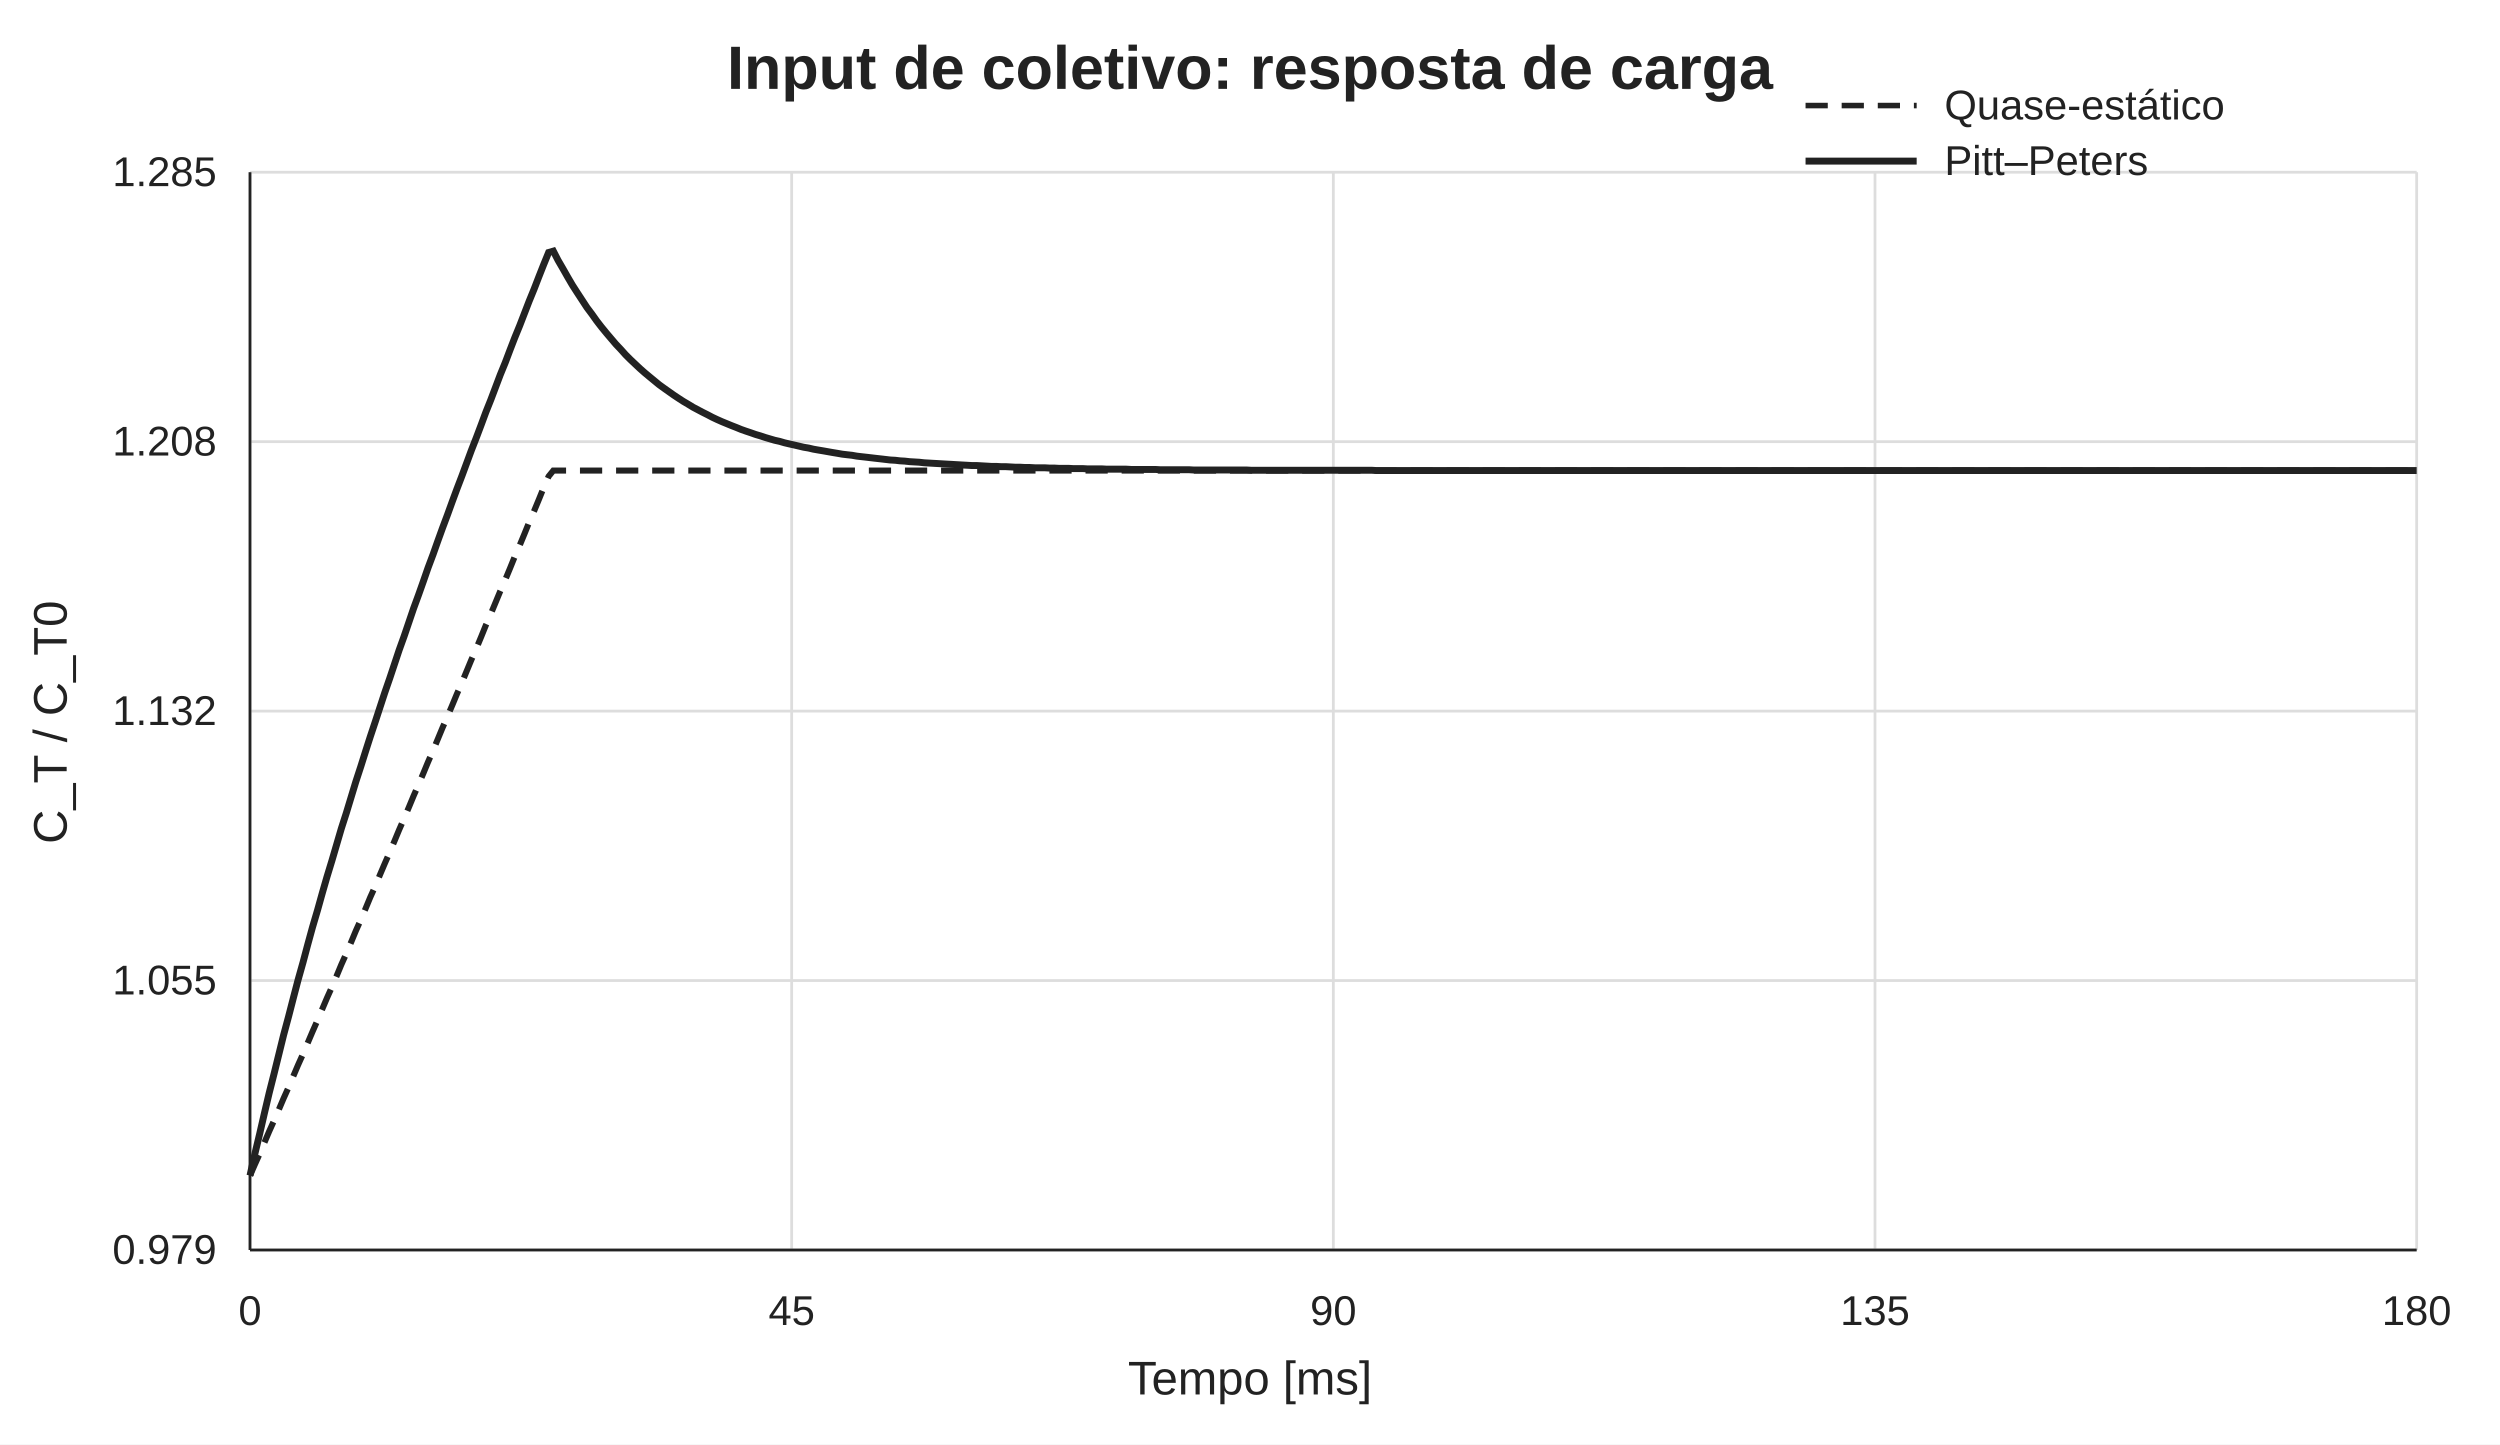
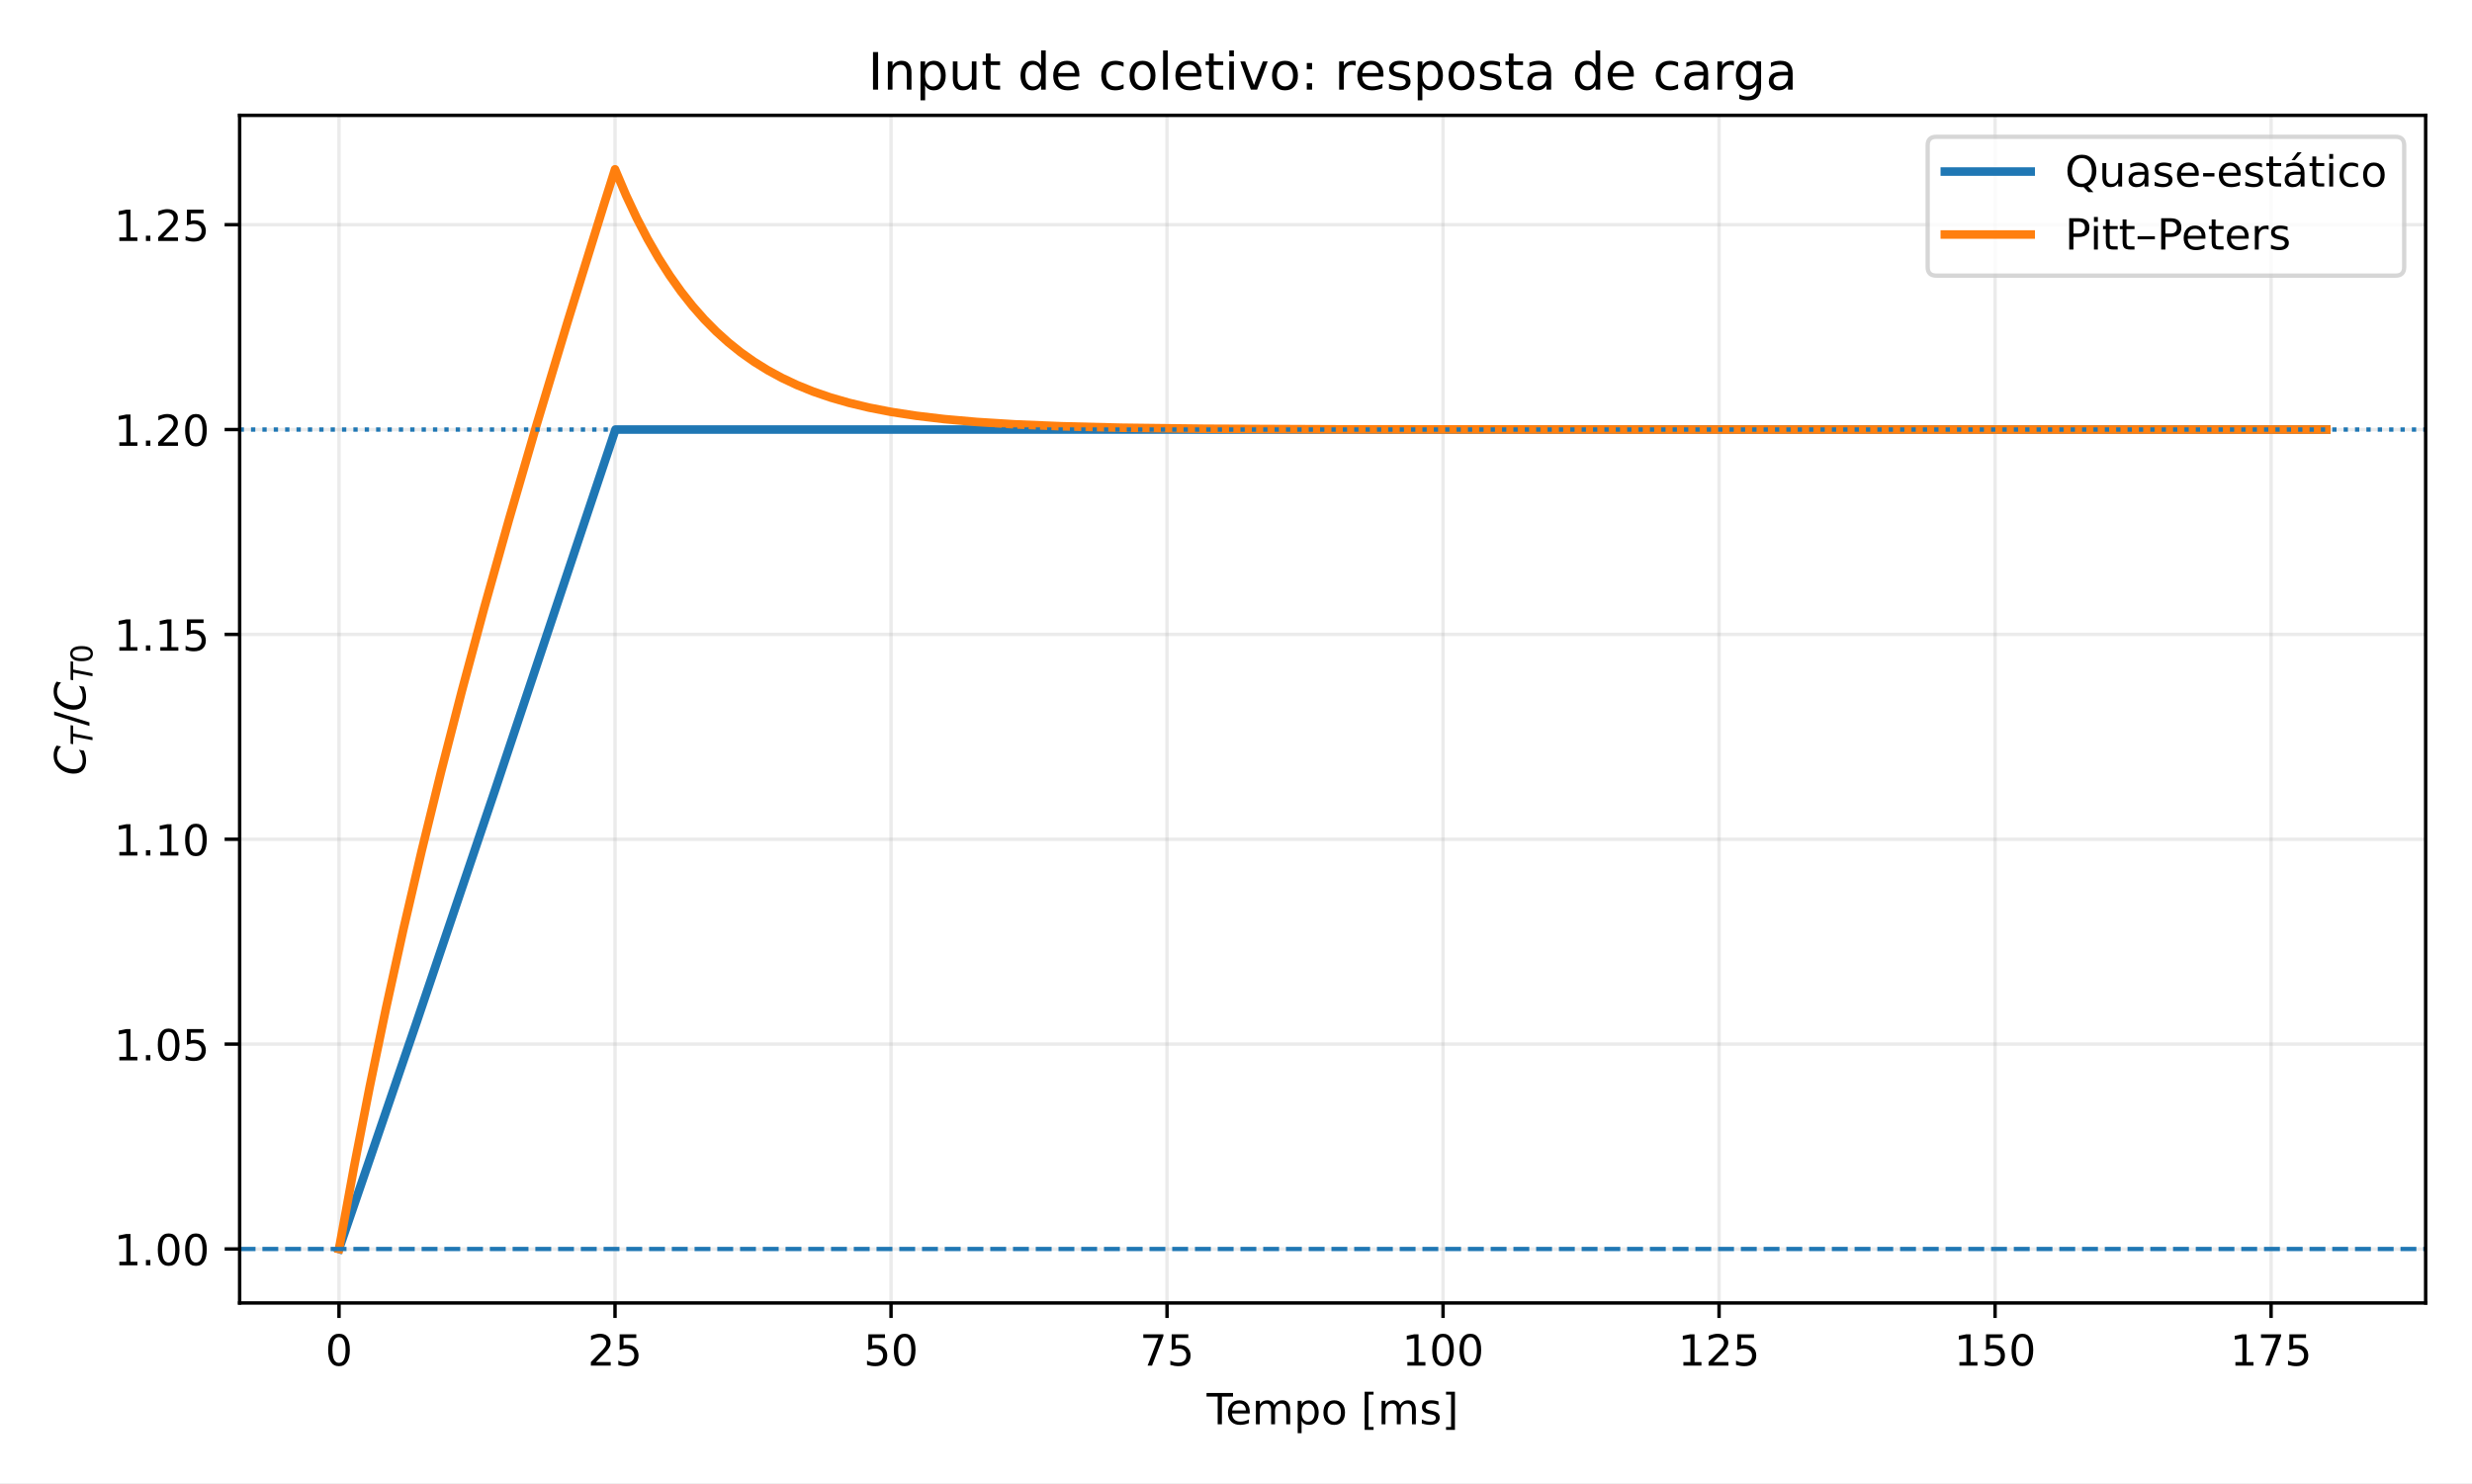
- <svg xmlns="http://www.w3.org/2000/svg" width="900" height="520" viewBox="0 0 900 520">
-   <style>text{font-family:Arial,sans-serif;font-size:15px;fill:#222}.title{font-size:22px;font-weight:600}.lab{font-size:17px}</style>
-   <rect width="100%" height="100%" fill="white" />
-   <text class="title" x="450" y="32" text-anchor="middle">Input de coletivo: resposta de carga</text>
-   <line x1="90" y1="62" x2="90" y2="450" stroke="#ddd" />
-   <text x="90" y="477" text-anchor="middle">0</text>
-   <line x1="90" y1="62" x2="870" y2="62" stroke="#ddd" />
-   <text x="78" y="67" text-anchor="end">1.285</text>
-   <line x1="285" y1="62" x2="285" y2="450" stroke="#ddd" />
-   <text x="285" y="477" text-anchor="middle">45</text>
-   <line x1="90" y1="159" x2="870" y2="159" stroke="#ddd" />
-   <text x="78" y="164" text-anchor="end">1.208</text>
-   <line x1="480" y1="62" x2="480" y2="450" stroke="#ddd" />
-   <text x="480" y="477" text-anchor="middle">90</text>
-   <line x1="90" y1="256" x2="870" y2="256" stroke="#ddd" />
-   <text x="78" y="261" text-anchor="end">1.132</text>
-   <line x1="675" y1="62" x2="675" y2="450" stroke="#ddd" />
-   <text x="675" y="477" text-anchor="middle">135</text>
-   <line x1="90" y1="353" x2="870" y2="353" stroke="#ddd" />
-   <text x="78" y="358" text-anchor="end">1.055</text>
-   <line x1="870" y1="62" x2="870" y2="450" stroke="#ddd" />
-   <text x="870" y="477" text-anchor="middle">180</text>
-   <line x1="90" y1="450" x2="870" y2="450" stroke="#ddd" />
-   <text x="78" y="455" text-anchor="end">0.979</text>
-   <line x1="90" y1="450" x2="870" y2="450" stroke="#222" />
-   <line x1="90" y1="62" x2="90" y2="450" stroke="#222" />
-   <polyline fill="none" stroke="#222" stroke-width="2.2" stroke-dasharray="8 5" points="90.0,423.2 91.7,419.3 93.5,415.3 95.2,411.3 96.9,407.3 98.7,403.3 100.4,399.4 102.1,395.4 103.9,391.4 105.6,387.4 107.3,383.4 109.1,379.4 110.8,375.4 112.5,371.4 114.3,367.3 116.0,363.3 117.7,359.3 119.5,355.3 121.2,351.3 122.9,347.2 124.7,343.2 126.4,339.2 128.1,335.1 129.9,331.1 131.6,327.1 133.3,323.0 135.1,319.0 136.8,314.9 138.5,310.9 140.3,306.8 142.0,302.8 143.7,298.7 145.5,294.6 147.2,290.6 148.9,286.5 150.7,282.4 152.4,278.4 154.1,274.3 155.9,270.2 157.6,266.1 159.3,262.0 161.1,257.9 162.8,253.9 164.5,249.8 166.3,245.7 168.0,241.6 169.7,237.5 171.5,233.4 173.2,229.3 174.9,225.1 176.7,221.0 178.4,216.9 180.1,212.8 181.9,208.7 183.6,204.6 185.3,200.4 187.1,196.3 188.8,192.2 190.5,188.0 192.3,183.9 194.0,179.8 195.7,175.6 197.5,171.5 199.2,169.4 200.9,169.4 202.7,169.4 204.4,169.4 206.1,169.4 207.9,169.4 209.6,169.4 211.3,169.4 213.1,169.4 214.8,169.4 216.5,169.4 218.3,169.4 220.0,169.4 221.7,169.4 223.5,169.4 225.2,169.4 226.9,169.4 228.7,169.4 230.4,169.4 232.1,169.4 233.9,169.4 235.6,169.4 237.3,169.4 239.1,169.4 240.8,169.4 242.5,169.4 244.3,169.4 246.0,169.4 247.7,169.4 249.5,169.4 251.2,169.4 252.9,169.4 254.7,169.4 256.4,169.4 258.1,169.4 259.9,169.4 261.6,169.4 263.3,169.4 265.1,169.4 266.8,169.4 268.5,169.4 270.3,169.4 272.0,169.4 273.7,169.4 275.5,169.4 277.2,169.4 278.9,169.4 280.7,169.4 282.4,169.4 284.1,169.4 285.9,169.4 287.6,169.4 289.3,169.4 291.1,169.4 292.8,169.4 294.5,169.4 296.3,169.4 298.0,169.4 299.7,169.4 301.5,169.4 303.2,169.4 304.9,169.4 306.7,169.4 308.4,169.4 310.1,169.4 311.9,169.4 313.6,169.4 315.3,169.4 317.1,169.4 318.8,169.4 320.5,169.4 322.3,169.4 324.0,169.4 325.7,169.4 327.5,169.4 329.2,169.4 330.9,169.4 332.7,169.4 334.4,169.4 336.1,169.4 337.9,169.4 339.6,169.4 341.3,169.4 343.1,169.4 344.8,169.4 346.5,169.4 348.3,169.4 350.0,169.4 351.7,169.4 353.5,169.4 355.2,169.4 356.9,169.4 358.7,169.4 360.4,169.4 362.1,169.4 363.9,169.4 365.6,169.4 367.3,169.4 369.1,169.4 370.8,169.4 372.5,169.4 374.3,169.4 376.0,169.4 377.7,169.4 379.5,169.4 381.2,169.4 382.9,169.4 384.7,169.4 386.4,169.4 388.1,169.4 389.9,169.4 391.6,169.4 393.3,169.4 395.1,169.4 396.8,169.4 398.5,169.4 400.3,169.4 402.0,169.4 403.7,169.4 405.5,169.4 407.2,169.4 408.9,169.4 410.7,169.4 412.4,169.4 414.1,169.4 415.9,169.4 417.6,169.4 419.3,169.4 421.1,169.4 422.8,169.4 424.5,169.4 426.3,169.4 428.0,169.4 429.7,169.4 431.5,169.4 433.2,169.4 434.9,169.4 436.7,169.4 438.4,169.4 440.1,169.4 441.9,169.4 443.6,169.4 445.3,169.4 447.1,169.4 448.8,169.4 450.5,169.4 452.3,169.4 454.0,169.4 455.7,169.4 457.5,169.4 459.2,169.4 460.9,169.4 462.7,169.4 464.4,169.4 466.1,169.4 467.9,169.4 469.6,169.4 471.3,169.4 473.1,169.4 474.8,169.4 476.5,169.4 478.3,169.4 480.0,169.4 481.7,169.4 483.5,169.4 485.2,169.4 486.9,169.4 488.7,169.4 490.4,169.4 492.1,169.4 493.9,169.4 495.6,169.4 497.3,169.4 499.1,169.4 500.8,169.4 502.5,169.4 504.3,169.4 506.0,169.4 507.7,169.4 509.5,169.4 511.2,169.4 512.9,169.4 514.7,169.4 516.4,169.4 518.1,169.4 519.9,169.4 521.6,169.4 523.3,169.4 525.1,169.4 526.8,169.4 528.5,169.4 530.3,169.4 532.0,169.4 533.7,169.4 535.5,169.4 537.2,169.4 538.9,169.4 540.7,169.4 542.4,169.4 544.1,169.4 545.9,169.4 547.6,169.4 549.3,169.4 551.1,169.4 552.8,169.4 554.5,169.4 556.3,169.4 558.0,169.4 559.7,169.4 561.5,169.4 563.2,169.4 564.9,169.4 566.7,169.4 568.4,169.4 570.1,169.4 571.9,169.4 573.6,169.4 575.3,169.4 577.1,169.4 578.8,169.4 580.5,169.4 582.3,169.4 584.0,169.4 585.7,169.4 587.5,169.4 589.2,169.4 590.9,169.4 592.7,169.4 594.4,169.4 596.1,169.4 597.9,169.4 599.6,169.4 601.3,169.4 603.1,169.4 604.8,169.4 606.5,169.4 608.3,169.4 610.0,169.4 611.7,169.4 613.5,169.4 615.2,169.4 616.9,169.4 618.7,169.4 620.4,169.4 622.1,169.4 623.9,169.4 625.6,169.4 627.3,169.4 629.1,169.4 630.8,169.4 632.5,169.4 634.3,169.4 636.0,169.4 637.7,169.4 639.5,169.4 641.2,169.4 642.9,169.4 644.7,169.4 646.4,169.4 648.1,169.4 649.9,169.4 651.6,169.4 653.3,169.4 655.1,169.4 656.8,169.4 658.5,169.4 660.3,169.4 662.0,169.4 663.7,169.4 665.5,169.4 667.2,169.4 668.9,169.4 670.7,169.4 672.4,169.4 674.1,169.4 675.9,169.4 677.6,169.4 679.3,169.4 681.1,169.4 682.8,169.4 684.5,169.4 686.3,169.4 688.0,169.4 689.7,169.4 691.5,169.4 693.2,169.4 694.9,169.4 696.7,169.4 698.4,169.4 700.1,169.4 701.9,169.4 703.6,169.4 705.3,169.4 707.1,169.4 708.8,169.4 710.5,169.4 712.3,169.4 714.0,169.4 715.7,169.4 717.5,169.4 719.2,169.4 720.9,169.4 722.7,169.4 724.4,169.4 726.1,169.4 727.9,169.4 729.6,169.4 731.3,169.4 733.1,169.4 734.8,169.4 736.5,169.4 738.3,169.4 740.0,169.4 741.7,169.4 743.5,169.4 745.2,169.4 746.9,169.4 748.7,169.4 750.4,169.4 752.1,169.4 753.9,169.4 755.6,169.4 757.3,169.4 759.1,169.4 760.8,169.4 762.5,169.4 764.3,169.4 766.0,169.4 767.7,169.4 769.5,169.4 771.2,169.4 772.9,169.4 774.7,169.4 776.4,169.4 778.1,169.4 779.9,169.4 781.6,169.4 783.3,169.4 785.1,169.4 786.8,169.4 788.5,169.4 790.3,169.4 792.0,169.4 793.7,169.4 795.5,169.4 797.2,169.4 798.9,169.4 800.7,169.4 802.4,169.4 804.1,169.4 805.9,169.4 807.6,169.4 809.3,169.4 811.1,169.4 812.8,169.4 814.5,169.4 816.3,169.4 818.0,169.4 819.7,169.4 821.5,169.4 823.2,169.4 824.9,169.4 826.7,169.4 828.4,169.4 830.1,169.4 831.9,169.4 833.6,169.4 835.3,169.4 837.1,169.4 838.8,169.4 840.5,169.4 842.3,169.4 844.0,169.4 845.7,169.4 847.5,169.4 849.2,169.4 850.9,169.4 852.7,169.4 854.4,169.4 856.1,169.4 857.9,169.4 859.6,169.4 861.3,169.4 863.1,169.4 864.8,169.4 866.5,169.4 868.3,169.4 870.0,169.4" />
-   <polyline fill="none" stroke="#222" stroke-width="2.5" points="90.0,423.2 91.7,415.6 93.5,408.1 95.2,400.7 96.9,393.5 98.7,386.4 100.4,379.5 102.1,372.6 103.9,365.9 105.6,359.3 107.3,352.8 109.1,346.4 110.8,340.0 112.5,333.8 114.3,327.7 116.0,321.6 117.7,315.7 119.5,309.8 121.2,304.0 122.9,298.2 124.7,292.6 126.4,287.0 128.1,281.4 129.9,275.9 131.6,270.5 133.3,265.2 135.1,259.8 136.8,254.6 138.5,249.4 140.3,244.2 142.0,239.1 143.7,234.0 145.5,229.0 147.2,224.0 148.9,219.0 150.7,214.1 152.4,209.3 154.1,204.4 155.9,199.6 157.6,194.8 159.3,190.1 161.1,185.3 162.8,180.6 164.5,176.0 166.3,171.3 168.0,166.7 169.7,162.1 171.5,157.5 173.2,153.0 174.9,148.4 176.7,143.9 178.4,139.4 180.1,134.9 181.9,130.5 183.6,126.0 185.3,121.6 187.1,117.2 188.8,112.8 190.5,108.4 192.3,104.0 194.0,99.6 195.7,95.3 197.5,90.9 199.2,90.4 200.9,93.7 202.7,96.8 204.4,99.8 206.1,102.7 207.9,105.5 209.6,108.1 211.3,110.7 213.1,113.1 214.8,115.5 216.5,117.7 218.3,119.9 220.0,121.9 221.7,123.9 223.5,125.8 225.2,127.7 226.9,129.4 228.7,131.1 230.4,132.7 232.1,134.2 233.9,135.7 235.6,137.1 237.3,138.5 239.1,139.8 240.8,141.0 242.5,142.2 244.3,143.4 246.0,144.5 247.7,145.5 249.5,146.6 251.2,147.5 252.9,148.4 254.7,149.3 256.4,150.2 258.1,151.0 259.9,151.8 261.6,152.5 263.3,153.2 265.1,153.9 266.8,154.6 268.5,155.2 270.3,155.8 272.0,156.4 273.7,156.9 275.5,157.5 277.2,158.0 278.9,158.5 280.7,158.9 282.4,159.4 284.1,159.8 285.9,160.2 287.6,160.6 289.3,161.0 291.1,161.3 292.8,161.7 294.5,162.0 296.3,162.3 298.0,162.6 299.7,162.9 301.5,163.2 303.2,163.5 304.9,163.7 306.7,163.9 308.4,164.2 310.1,164.4 311.9,164.6 313.6,164.8 315.3,165.0 317.1,165.2 318.8,165.4 320.5,165.6 322.3,165.7 324.0,165.9 325.7,166.0 327.5,166.2 329.2,166.3 330.9,166.4 332.7,166.6 334.4,166.7 336.1,166.8 337.9,166.9 339.6,167.0 341.3,167.1 343.1,167.2 344.8,167.3 346.5,167.4 348.3,167.5 350.0,167.6 351.7,167.6 353.5,167.7 355.2,167.8 356.9,167.9 358.7,167.9 360.4,168.0 362.1,168.0 363.9,168.1 365.6,168.2 367.3,168.2 369.1,168.3 370.8,168.3 372.5,168.4 374.3,168.4 376.0,168.4 377.7,168.5 379.5,168.5 381.2,168.6 382.9,168.6 384.7,168.6 386.4,168.7 388.1,168.7 389.9,168.7 391.6,168.8 393.3,168.8 395.1,168.8 396.8,168.8 398.5,168.9 400.3,168.9 402.0,168.9 403.7,168.9 405.5,168.9 407.2,169.0 408.9,169.0 410.7,169.0 412.4,169.0 414.1,169.0 415.9,169.0 417.6,169.1 419.3,169.1 421.1,169.1 422.8,169.1 424.5,169.1 426.3,169.1 428.0,169.1 429.7,169.2 431.5,169.2 433.2,169.2 434.9,169.2 436.7,169.2 438.4,169.2 440.1,169.2 441.9,169.2 443.6,169.2 445.3,169.2 447.1,169.2 448.8,169.2 450.5,169.3 452.3,169.3 454.0,169.3 455.7,169.3 457.5,169.3 459.2,169.3 460.9,169.3 462.7,169.3 464.4,169.3 466.1,169.3 467.9,169.3 469.6,169.3 471.3,169.3 473.1,169.3 474.8,169.3 476.5,169.3 478.3,169.3 480.0,169.3 481.7,169.3 483.5,169.3 485.2,169.3 486.9,169.3 488.7,169.3 490.4,169.3 492.1,169.3 493.9,169.3 495.6,169.4 497.3,169.4 499.1,169.4 500.8,169.4 502.5,169.4 504.3,169.4 506.0,169.4 507.7,169.4 509.5,169.4 511.2,169.4 512.9,169.4 514.7,169.4 516.4,169.4 518.1,169.4 519.9,169.4 521.6,169.4 523.3,169.4 525.1,169.4 526.8,169.4 528.5,169.4 530.3,169.4 532.0,169.4 533.7,169.4 535.5,169.4 537.2,169.4 538.9,169.4 540.7,169.4 542.4,169.4 544.1,169.4 545.9,169.4 547.6,169.4 549.3,169.4 551.1,169.4 552.8,169.4 554.5,169.4 556.3,169.4 558.0,169.4 559.7,169.4 561.5,169.4 563.2,169.4 564.9,169.4 566.7,169.4 568.4,169.4 570.1,169.4 571.9,169.4 573.6,169.4 575.3,169.4 577.1,169.4 578.8,169.4 580.5,169.4 582.3,169.4 584.0,169.4 585.7,169.4 587.5,169.4 589.2,169.4 590.9,169.4 592.7,169.4 594.4,169.4 596.1,169.4 597.9,169.4 599.6,169.4 601.3,169.4 603.1,169.4 604.8,169.4 606.5,169.4 608.3,169.4 610.0,169.4 611.7,169.4 613.5,169.4 615.2,169.4 616.9,169.4 618.7,169.4 620.4,169.4 622.1,169.4 623.9,169.4 625.6,169.4 627.3,169.4 629.1,169.4 630.8,169.4 632.5,169.4 634.3,169.4 636.0,169.4 637.7,169.4 639.5,169.4 641.2,169.4 642.9,169.4 644.7,169.4 646.4,169.4 648.1,169.4 649.9,169.4 651.6,169.4 653.3,169.4 655.1,169.4 656.8,169.4 658.5,169.4 660.3,169.4 662.0,169.4 663.7,169.4 665.5,169.4 667.2,169.4 668.9,169.4 670.7,169.4 672.4,169.4 674.1,169.4 675.9,169.4 677.6,169.4 679.3,169.4 681.1,169.4 682.8,169.4 684.5,169.4 686.3,169.4 688.0,169.4 689.7,169.4 691.5,169.4 693.2,169.4 694.9,169.4 696.7,169.4 698.4,169.4 700.1,169.4 701.9,169.4 703.6,169.4 705.3,169.4 707.1,169.4 708.8,169.4 710.5,169.4 712.3,169.4 714.0,169.4 715.7,169.4 717.5,169.4 719.2,169.4 720.9,169.4 722.7,169.4 724.4,169.4 726.1,169.4 727.9,169.4 729.6,169.4 731.3,169.4 733.1,169.4 734.8,169.4 736.5,169.4 738.3,169.4 740.0,169.4 741.7,169.4 743.5,169.4 745.2,169.4 746.9,169.4 748.7,169.4 750.4,169.4 752.1,169.4 753.9,169.4 755.6,169.4 757.3,169.4 759.1,169.4 760.8,169.4 762.5,169.4 764.3,169.4 766.0,169.4 767.7,169.4 769.5,169.4 771.2,169.4 772.9,169.4 774.7,169.4 776.4,169.4 778.1,169.4 779.9,169.4 781.6,169.4 783.3,169.4 785.1,169.4 786.8,169.4 788.5,169.4 790.3,169.4 792.0,169.4 793.7,169.4 795.5,169.4 797.2,169.4 798.9,169.4 800.7,169.4 802.4,169.4 804.1,169.4 805.9,169.4 807.6,169.4 809.3,169.4 811.1,169.4 812.8,169.4 814.5,169.4 816.3,169.4 818.0,169.4 819.7,169.4 821.5,169.4 823.2,169.4 824.9,169.4 826.7,169.4 828.4,169.4 830.1,169.4 831.9,169.4 833.6,169.4 835.3,169.4 837.1,169.4 838.8,169.4 840.5,169.4 842.3,169.4 844.0,169.4 845.7,169.4 847.5,169.4 849.2,169.4 850.9,169.4 852.7,169.4 854.4,169.4 856.1,169.4 857.9,169.4 859.6,169.4 861.3,169.4 863.1,169.4 864.8,169.4 866.5,169.4 868.3,169.4 870.0,169.4" />
-   <text class="lab" x="450" y="502" text-anchor="middle">Tempo [ms]</text>
-   <text class="lab" transform="translate(24 260) rotate(-90)" text-anchor="middle">C_T / C_T0</text>
-   <line x1="650" y1="38" x2="690" y2="38" stroke="#222" stroke-width="2" stroke-dasharray="8 5" />
-   <text x="700" y="43">Quase-estático</text>
-   <line x1="650" y1="58" x2="690" y2="58" stroke="#222" stroke-width="2.5" />
-   <text x="700" y="63">Pitt–Peters</text>
+ <svg xmlns="http://www.w3.org/2000/svg" xmlns:xlink="http://www.w3.org/1999/xlink" width="576pt" height="345.6pt" viewBox="0 0 576 345.6" version="1.1">
+   <defs>
+     <style type="text/css">*{stroke-linejoin: round; stroke-linecap: butt}</style>
+   </defs>
+   <g id="figure_1">
+     <g id="patch_1">
+       <path d="M 0 345.6  L 576 345.6  L 576 0  L 0 0  z " style="fill: #ffffff" />
+     </g>
+     <g id="axes_1">
+       <g id="patch_2">
+         <path d="M 55.838 303.64  L 565.2 303.64  L 565.2 26.88  L 55.838 26.88  z " style="fill: #ffffff" />
+       </g>
+       <g id="matplotlib.axis_1">
+         <g id="xtick_1">
+           <g id="line2d_1">
+             <path d="M 78.991 303.64  L 78.991 26.88  " clip-path="url(#pd237c1ac5c)" style="fill: none; stroke: #b0b0b0; stroke-opacity: 0.25; stroke-width: 0.8; stroke-linecap: square" />
+           </g>
+           <g id="line2d_2">
+             <defs>
+               <path id="mcfac08d6e6" d="M 0 0  L 0 3.5  " style="stroke: #000000; stroke-width: 0.8" />
+             </defs>
+             <g>
+               <use xlink:href="#mcfac08d6e6" x="78.991" y="303.64" style="stroke: #000000; stroke-width: 0.8" />
+             </g>
+           </g>
+           <g id="text_1">
+             <text style="font-size: 10px; font-family: 'DejaVu Sans', 'Bitstream Vera Sans', 'Computer Modern Sans Serif', 'Lucida Grande', 'Verdana', 'Geneva', 'Lucid', 'Arial', 'Helvetica', 'Avant Garde', sans-serif; text-anchor: middle" x="78.991" y="318.238" transform="rotate(-0 78.99082 318.2384)">0</text>
+           </g>
+         </g>
+         <g id="xtick_2">
+           <g id="line2d_3">
+             <path d="M 143.304 303.64  L 143.304 26.88  " clip-path="url(#pd237c1ac5c)" style="fill: none; stroke: #b0b0b0; stroke-opacity: 0.25; stroke-width: 0.8; stroke-linecap: square" />
+           </g>
+           <g id="line2d_4">
+             <g>
+               <use xlink:href="#mcfac08d6e6" x="143.304" y="303.64" style="stroke: #000000; stroke-width: 0.8" />
+             </g>
+           </g>
+           <g id="text_2">
+             <text style="font-size: 10px; font-family: 'DejaVu Sans', 'Bitstream Vera Sans', 'Computer Modern Sans Serif', 'Lucida Grande', 'Verdana', 'Geneva', 'Lucid', 'Arial', 'Helvetica', 'Avant Garde', sans-serif; text-anchor: middle" x="143.304" y="318.238" transform="rotate(-0 143.3042 318.2384)">25</text>
+           </g>
+         </g>
+         <g id="xtick_3">
+           <g id="line2d_5">
+             <path d="M 207.618 303.64  L 207.618 26.88  " clip-path="url(#pd237c1ac5c)" style="fill: none; stroke: #b0b0b0; stroke-opacity: 0.25; stroke-width: 0.8; stroke-linecap: square" />
+           </g>
+           <g id="line2d_6">
+             <g>
+               <use xlink:href="#mcfac08d6e6" x="207.618" y="303.64" style="stroke: #000000; stroke-width: 0.8" />
+             </g>
+           </g>
+           <g id="text_3">
+             <text style="font-size: 10px; font-family: 'DejaVu Sans', 'Bitstream Vera Sans', 'Computer Modern Sans Serif', 'Lucida Grande', 'Verdana', 'Geneva', 'Lucid', 'Arial', 'Helvetica', 'Avant Garde', sans-serif; text-anchor: middle" x="207.618" y="318.238" transform="rotate(-0 207.6176 318.2384)">50</text>
+           </g>
+         </g>
+         <g id="xtick_4">
+           <g id="line2d_7">
+             <path d="M 271.931 303.64  L 271.931 26.88  " clip-path="url(#pd237c1ac5c)" style="fill: none; stroke: #b0b0b0; stroke-opacity: 0.25; stroke-width: 0.8; stroke-linecap: square" />
+           </g>
+           <g id="line2d_8">
+             <g>
+               <use xlink:href="#mcfac08d6e6" x="271.931" y="303.64" style="stroke: #000000; stroke-width: 0.8" />
+             </g>
+           </g>
+           <g id="text_4">
+             <text style="font-size: 10px; font-family: 'DejaVu Sans', 'Bitstream Vera Sans', 'Computer Modern Sans Serif', 'Lucida Grande', 'Verdana', 'Geneva', 'Lucid', 'Arial', 'Helvetica', 'Avant Garde', sans-serif; text-anchor: middle" x="271.931" y="318.238" transform="rotate(-0 271.931 318.2384)">75</text>
+           </g>
+         </g>
+         <g id="xtick_5">
+           <g id="line2d_9">
+             <path d="M 336.244 303.64  L 336.244 26.88  " clip-path="url(#pd237c1ac5c)" style="fill: none; stroke: #b0b0b0; stroke-opacity: 0.25; stroke-width: 0.8; stroke-linecap: square" />
+           </g>
+           <g id="line2d_10">
+             <g>
+               <use xlink:href="#mcfac08d6e6" x="336.244" y="303.64" style="stroke: #000000; stroke-width: 0.8" />
+             </g>
+           </g>
+           <g id="text_5">
+             <text style="font-size: 10px; font-family: 'DejaVu Sans', 'Bitstream Vera Sans', 'Computer Modern Sans Serif', 'Lucida Grande', 'Verdana', 'Geneva', 'Lucid', 'Arial', 'Helvetica', 'Avant Garde', sans-serif; text-anchor: middle" x="336.244" y="318.238" transform="rotate(-0 336.2444 318.2384)">100</text>
+           </g>
+         </g>
+         <g id="xtick_6">
+           <g id="line2d_11">
+             <path d="M 400.558 303.64  L 400.558 26.88  " clip-path="url(#pd237c1ac5c)" style="fill: none; stroke: #b0b0b0; stroke-opacity: 0.25; stroke-width: 0.8; stroke-linecap: square" />
+           </g>
+           <g id="line2d_12">
+             <g>
+               <use xlink:href="#mcfac08d6e6" x="400.558" y="303.64" style="stroke: #000000; stroke-width: 0.8" />
+             </g>
+           </g>
+           <g id="text_6">
+             <text style="font-size: 10px; font-family: 'DejaVu Sans', 'Bitstream Vera Sans', 'Computer Modern Sans Serif', 'Lucida Grande', 'Verdana', 'Geneva', 'Lucid', 'Arial', 'Helvetica', 'Avant Garde', sans-serif; text-anchor: middle" x="400.558" y="318.238" transform="rotate(-0 400.5577 318.2384)">125</text>
+           </g>
+         </g>
+         <g id="xtick_7">
+           <g id="line2d_13">
+             <path d="M 464.871 303.64  L 464.871 26.88  " clip-path="url(#pd237c1ac5c)" style="fill: none; stroke: #b0b0b0; stroke-opacity: 0.25; stroke-width: 0.8; stroke-linecap: square" />
+           </g>
+           <g id="line2d_14">
+             <g>
+               <use xlink:href="#mcfac08d6e6" x="464.871" y="303.64" style="stroke: #000000; stroke-width: 0.8" />
+             </g>
+           </g>
+           <g id="text_7">
+             <text style="font-size: 10px; font-family: 'DejaVu Sans', 'Bitstream Vera Sans', 'Computer Modern Sans Serif', 'Lucida Grande', 'Verdana', 'Geneva', 'Lucid', 'Arial', 'Helvetica', 'Avant Garde', sans-serif; text-anchor: middle" x="464.871" y="318.238" transform="rotate(-0 464.8711 318.2384)">150</text>
+           </g>
+         </g>
+         <g id="xtick_8">
+           <g id="line2d_15">
+             <path d="M 529.185 303.64  L 529.185 26.88  " clip-path="url(#pd237c1ac5c)" style="fill: none; stroke: #b0b0b0; stroke-opacity: 0.25; stroke-width: 0.8; stroke-linecap: square" />
+           </g>
+           <g id="line2d_16">
+             <g>
+               <use xlink:href="#mcfac08d6e6" x="529.185" y="303.64" style="stroke: #000000; stroke-width: 0.8" />
+             </g>
+           </g>
+           <g id="text_8">
+             <text style="font-size: 10px; font-family: 'DejaVu Sans', 'Bitstream Vera Sans', 'Computer Modern Sans Serif', 'Lucida Grande', 'Verdana', 'Geneva', 'Lucid', 'Arial', 'Helvetica', 'Avant Garde', sans-serif; text-anchor: middle" x="529.185" y="318.238" transform="rotate(-0 529.1845 318.2384)">175</text>
+           </g>
+         </g>
+         <g id="text_9">
+           <text style="font-size: 10px; font-family: 'DejaVu Sans', 'Bitstream Vera Sans', 'Computer Modern Sans Serif', 'Lucida Grande', 'Verdana', 'Geneva', 'Lucid', 'Arial', 'Helvetica', 'Avant Garde', sans-serif; text-anchor: middle" x="310.519" y="331.917" transform="rotate(-0 310.519 331.9166)">Tempo [ms]</text>
+         </g>
+       </g>
+       <g id="matplotlib.axis_2">
+         <g id="ytick_1">
+           <g id="line2d_17">
+             <path d="M 55.838 291.06  L 565.2 291.06  " clip-path="url(#pd237c1ac5c)" style="fill: none; stroke: #b0b0b0; stroke-opacity: 0.25; stroke-width: 0.8; stroke-linecap: square" />
+           </g>
+           <g id="line2d_18">
+             <defs>
+               <path id="ma98d437741" d="M 0 0  L -3.5 0  " style="stroke: #000000; stroke-width: 0.8" />
+             </defs>
+             <g>
+               <use xlink:href="#ma98d437741" x="55.838" y="291.06" style="stroke: #000000; stroke-width: 0.8" />
+             </g>
+           </g>
+           <g id="text_10">
+             <text style="font-size: 10px; font-family: 'DejaVu Sans', 'Bitstream Vera Sans', 'Computer Modern Sans Serif', 'Lucida Grande', 'Verdana', 'Geneva', 'Lucid', 'Arial', 'Helvetica', 'Avant Garde', sans-serif; text-anchor: end" x="48.838" y="294.859" transform="rotate(-0 48.838 294.8592)">1.00</text>
+           </g>
+         </g>
+         <g id="ytick_2">
+           <g id="line2d_19">
+             <path d="M 55.838 243.321  L 565.2 243.321  " clip-path="url(#pd237c1ac5c)" style="fill: none; stroke: #b0b0b0; stroke-opacity: 0.25; stroke-width: 0.8; stroke-linecap: square" />
+           </g>
+           <g id="line2d_20">
+             <g>
+               <use xlink:href="#ma98d437741" x="55.838" y="243.321" style="stroke: #000000; stroke-width: 0.8" />
+             </g>
+           </g>
+           <g id="text_11">
+             <text style="font-size: 10px; font-family: 'DejaVu Sans', 'Bitstream Vera Sans', 'Computer Modern Sans Serif', 'Lucida Grande', 'Verdana', 'Geneva', 'Lucid', 'Arial', 'Helvetica', 'Avant Garde', sans-serif; text-anchor: end" x="48.838" y="247.12" transform="rotate(-0 48.838 247.1198)">1.05</text>
+           </g>
+         </g>
+         <g id="ytick_3">
+           <g id="line2d_21">
+             <path d="M 55.838 195.581  L 565.2 195.581  " clip-path="url(#pd237c1ac5c)" style="fill: none; stroke: #b0b0b0; stroke-opacity: 0.25; stroke-width: 0.8; stroke-linecap: square" />
+           </g>
+           <g id="line2d_22">
+             <g>
+               <use xlink:href="#ma98d437741" x="55.838" y="195.581" style="stroke: #000000; stroke-width: 0.8" />
+             </g>
+           </g>
+           <g id="text_12">
+             <text style="font-size: 10px; font-family: 'DejaVu Sans', 'Bitstream Vera Sans', 'Computer Modern Sans Serif', 'Lucida Grande', 'Verdana', 'Geneva', 'Lucid', 'Arial', 'Helvetica', 'Avant Garde', sans-serif; text-anchor: end" x="48.838" y="199.38" transform="rotate(-0 48.838 199.3804)">1.10</text>
+           </g>
+         </g>
+         <g id="ytick_4">
+           <g id="line2d_23">
+             <path d="M 55.838 147.842  L 565.2 147.842  " clip-path="url(#pd237c1ac5c)" style="fill: none; stroke: #b0b0b0; stroke-opacity: 0.25; stroke-width: 0.8; stroke-linecap: square" />
+           </g>
+           <g id="line2d_24">
+             <g>
+               <use xlink:href="#ma98d437741" x="55.838" y="147.842" style="stroke: #000000; stroke-width: 0.8" />
+             </g>
+           </g>
+           <g id="text_13">
+             <text style="font-size: 10px; font-family: 'DejaVu Sans', 'Bitstream Vera Sans', 'Computer Modern Sans Serif', 'Lucida Grande', 'Verdana', 'Geneva', 'Lucid', 'Arial', 'Helvetica', 'Avant Garde', sans-serif; text-anchor: end" x="48.838" y="151.641" transform="rotate(-0 48.838 151.6409)">1.15</text>
+           </g>
+         </g>
+         <g id="ytick_5">
+           <g id="line2d_25">
+             <path d="M 55.838 100.102  L 565.2 100.102  " clip-path="url(#pd237c1ac5c)" style="fill: none; stroke: #b0b0b0; stroke-opacity: 0.25; stroke-width: 0.8; stroke-linecap: square" />
+           </g>
+           <g id="line2d_26">
+             <g>
+               <use xlink:href="#ma98d437741" x="55.838" y="100.102" style="stroke: #000000; stroke-width: 0.8" />
+             </g>
+           </g>
+           <g id="text_14">
+             <text style="font-size: 10px; font-family: 'DejaVu Sans', 'Bitstream Vera Sans', 'Computer Modern Sans Serif', 'Lucida Grande', 'Verdana', 'Geneva', 'Lucid', 'Arial', 'Helvetica', 'Avant Garde', sans-serif; text-anchor: end" x="48.838" y="103.901" transform="rotate(-0 48.838 103.9015)">1.20</text>
+           </g>
+         </g>
+         <g id="ytick_6">
+           <g id="line2d_27">
+             <path d="M 55.838 52.363  L 565.2 52.363  " clip-path="url(#pd237c1ac5c)" style="fill: none; stroke: #b0b0b0; stroke-opacity: 0.25; stroke-width: 0.8; stroke-linecap: square" />
+           </g>
+           <g id="line2d_28">
+             <g>
+               <use xlink:href="#ma98d437741" x="55.838" y="52.363" style="stroke: #000000; stroke-width: 0.8" />
+             </g>
+           </g>
+           <g id="text_15">
+             <text style="font-size: 10px; font-family: 'DejaVu Sans', 'Bitstream Vera Sans', 'Computer Modern Sans Serif', 'Lucida Grande', 'Verdana', 'Geneva', 'Lucid', 'Arial', 'Helvetica', 'Avant Garde', sans-serif; text-anchor: end" x="48.838" y="56.162" transform="rotate(-0 48.838 56.16207)">1.25</text>
+           </g>
+         </g>
+         <g id="text_16">
+           <g transform="translate(20.49269 180.71) rotate(-90)">
+             <text>
+               <tspan x="0" y="-0.578" style="font-style: oblique; font-size: 10px; font-family: 'DejaVu Sans'">C</tspan>
+               <tspan x="14.901" y="-0.578" style="font-style: oblique; font-size: 10px; font-family: 'DejaVu Sans'">C</tspan>
+               <tspan x="6.982" y="1.062" style="font-style: oblique; font-size: 7px; font-family: 'DejaVu Sans'">T</tspan>
+               <tspan x="21.883" y="1.062" style="font-style: oblique; font-size: 7px; font-family: 'DejaVu Sans'">T</tspan>
+               <tspan x="11.532" y="-0.578" style="font-size: 10px; font-family: 'DejaVu Sans'">/</tspan>
+               <tspan x="26.159" y="1.062" style="font-size: 7px; font-family: 'DejaVu Sans'">0</tspan>
+             </text>
+           </g>
+         </g>
+       </g>
+       <g id="line2d_29">
+         <path d="M 78.991 291.06  L 96.947 238.582  L 115.418 183.91  L 134.352 127.169  L 143.407 100.102  L 542.047 100.102  L 542.047 100.102  " clip-path="url(#pd237c1ac5c)" style="fill: none; stroke: #1f77b4; stroke-width: 2; stroke-linecap: square" />
+       </g>
+       <g id="line2d_30">
+         <path d="M 78.991 291.06  L 82.489 271.96  L 86.142 253.262  L 89.95 234.932  L 93.963 216.705  L 98.233 198.353  L 102.761 179.883  L 107.597 161.087  L 112.845 141.589  L 118.608 121.046  L 124.988 99.136  L 132.242 75.036  L 140.68 47.799  L 143.304 39.46  L 143.356 39.587  L 145.877 45.516  L 148.398 50.881  L 150.919 55.734  L 153.491 60.205  L 156.064 64.235  L 158.688 67.935  L 161.363 71.322  L 164.09 74.414  L 166.869 77.227  L 169.698 79.779  L 172.631 82.128  L 175.667 84.276  L 178.857 86.26  L 182.201 88.075  L 185.7 89.722  L 189.455 91.241  L 193.469 92.62  L 197.791 93.867  L 202.524 94.997  L 207.72 96.003  L 213.483 96.889  L 220.017 97.665  L 227.58 98.333  L 236.481 98.888  L 247.389 99.337  L 261.384 99.679  L 280.832 99.917  L 312.371 100.054  L 388.878 100.1  L 542.047 100.102  L 542.047 100.102  " clip-path="url(#pd237c1ac5c)" style="fill: none; stroke: #ff7f0e; stroke-width: 2; stroke-linecap: square" />
+       </g>
+       <g id="line2d_31">
+         <path d="M 55.838 291.06  L 565.2 291.06  " clip-path="url(#pd237c1ac5c)" style="fill: none; stroke-dasharray: 3.7,1.6; stroke-dashoffset: 0; stroke: #1f77b4" />
+       </g>
+       <g id="line2d_32">
+         <path d="M 55.838 100.102  L 565.2 100.102  " clip-path="url(#pd237c1ac5c)" style="fill: none; stroke-dasharray: 1,1.65; stroke-dashoffset: 0; stroke: #1f77b4" />
+       </g>
+       <g id="patch_3">
+         <path d="M 55.838 303.64  L 55.838 26.88  " style="fill: none; stroke: #000000; stroke-width: 0.8; stroke-linejoin: miter; stroke-linecap: square" />
+       </g>
+       <g id="patch_4">
+         <path d="M 565.2 303.64  L 565.2 26.88  " style="fill: none; stroke: #000000; stroke-width: 0.8; stroke-linejoin: miter; stroke-linecap: square" />
+       </g>
+       <g id="patch_5">
+         <path d="M 55.838 303.64  L 565.2 303.64  " style="fill: none; stroke: #000000; stroke-width: 0.8; stroke-linejoin: miter; stroke-linecap: square" />
+       </g>
+       <g id="patch_6">
+         <path d="M 55.838 26.88  L 565.2 26.88  " style="fill: none; stroke: #000000; stroke-width: 0.8; stroke-linejoin: miter; stroke-linecap: square" />
+       </g>
+       <g id="text_17">
+         <text style="font-size: 12px; font-family: 'DejaVu Sans', 'Bitstream Vera Sans', 'Computer Modern Sans Serif', 'Lucida Grande', 'Verdana', 'Geneva', 'Lucid', 'Arial', 'Helvetica', 'Avant Garde', sans-serif; text-anchor: middle" x="310.519" y="20.88" transform="rotate(-0 310.519 20.88)">Input de coletivo: resposta de carga</text>
+       </g>
+       <g id="legend_1">
+         <g id="patch_7">
+           <path d="M 451.166 64.236  L 558.2 64.236  Q 560.2 64.236 560.2 62.236  L 560.2 33.88  Q 560.2 31.88 558.2 31.88  L 451.166 31.88  Q 449.166 31.88 449.166 33.88  L 449.166 62.236  Q 449.166 64.236 451.166 64.236  z " style="fill: #ffffff; opacity: 0.8; stroke: #cccccc; stroke-linejoin: miter" />
+         </g>
+         <g id="line2d_33">
+           <path d="M 453.166 39.978  L 463.166 39.978  L 473.166 39.978  " style="fill: none; stroke: #1f77b4; stroke-width: 2; stroke-linecap: square" />
+         </g>
+         <g id="text_18">
+           <text style="font-size: 10px; font-family: 'DejaVu Sans', 'Bitstream Vera Sans', 'Computer Modern Sans Serif', 'Lucida Grande', 'Verdana', 'Geneva', 'Lucid', 'Arial', 'Helvetica', 'Avant Garde', sans-serif; text-anchor: start" x="481.166" y="43.478" transform="rotate(-0 481.1656 43.47844)">Quase-estático</text>
+         </g>
+         <g id="line2d_34">
+           <path d="M 453.166 54.657  L 463.166 54.657  L 473.166 54.657  " style="fill: none; stroke: #ff7f0e; stroke-width: 2; stroke-linecap: square" />
+         </g>
+         <g id="text_19">
+           <text style="font-size: 10px; font-family: 'DejaVu Sans', 'Bitstream Vera Sans', 'Computer Modern Sans Serif', 'Lucida Grande', 'Verdana', 'Geneva', 'Lucid', 'Arial', 'Helvetica', 'Avant Garde', sans-serif; text-anchor: start" x="481.166" y="58.157" transform="rotate(-0 481.1656 58.15656)">Pitt–Peters</text>
+         </g>
+       </g>
+     </g>
+   </g>
+   <defs>
+     <clipPath id="pd237c1ac5c">
+       <rect x="55.838" y="26.88" width="509.362" height="276.76" />
+     </clipPath>
+   </defs>
</svg>
